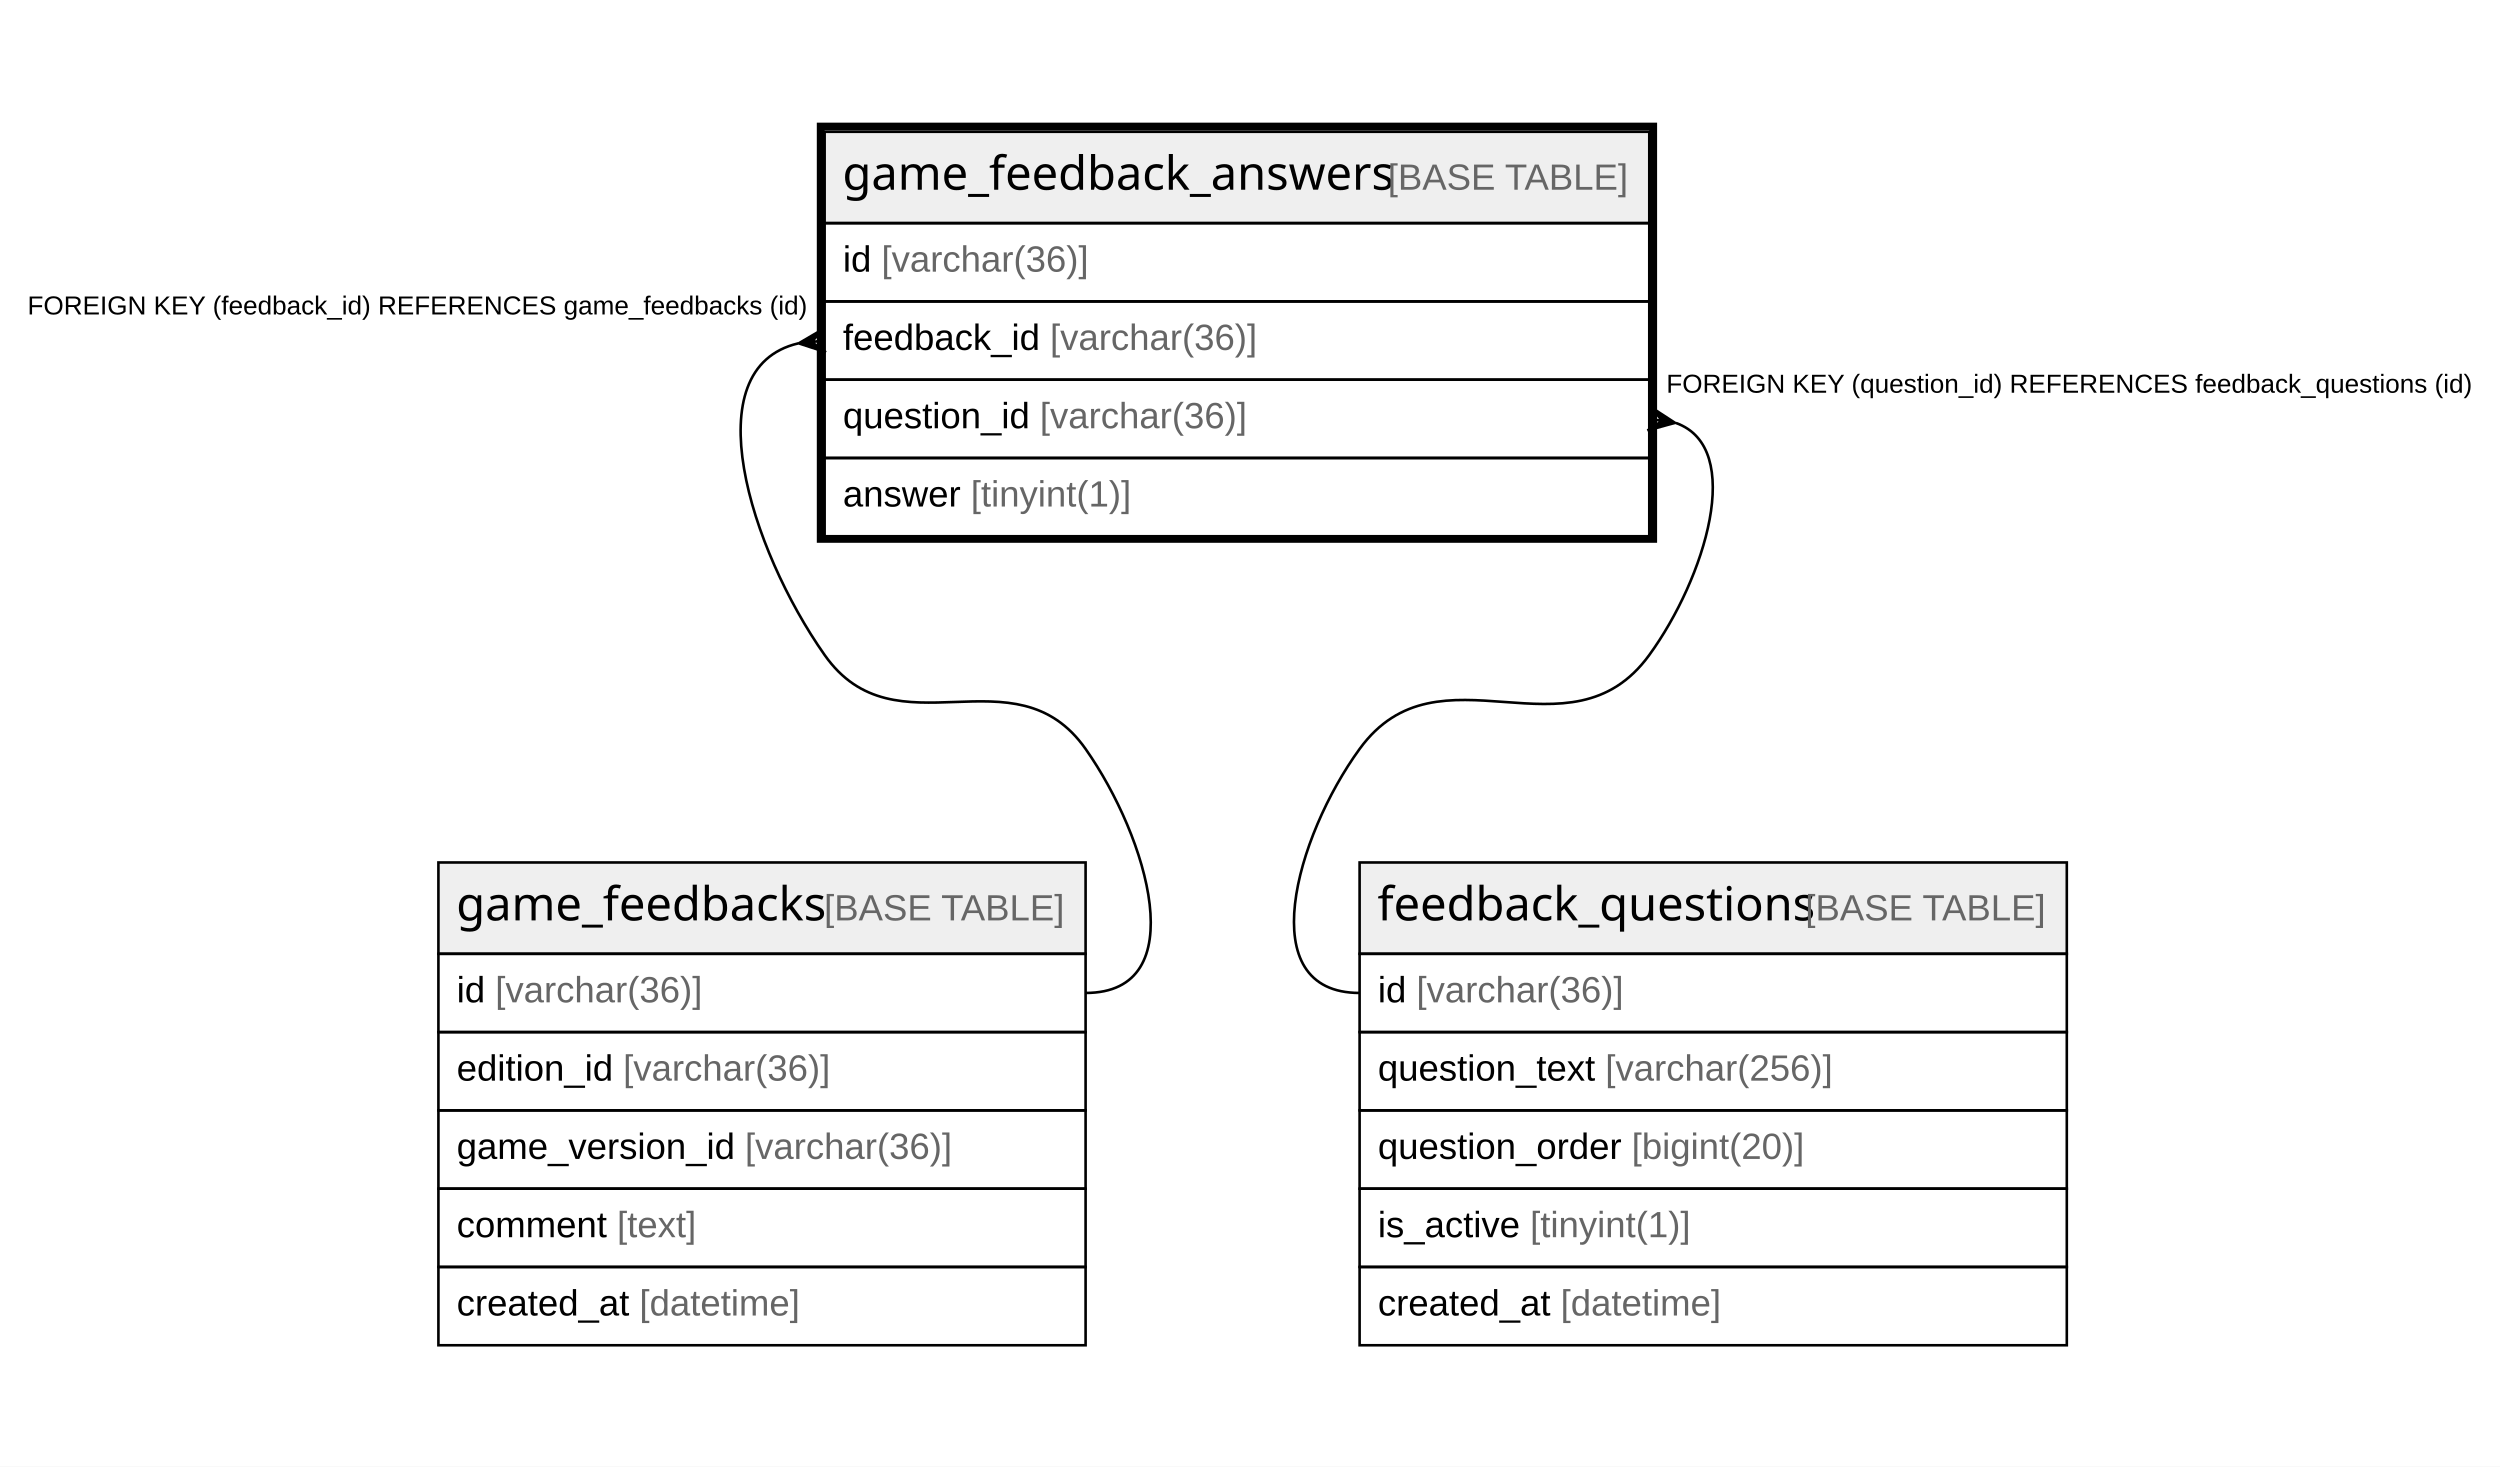
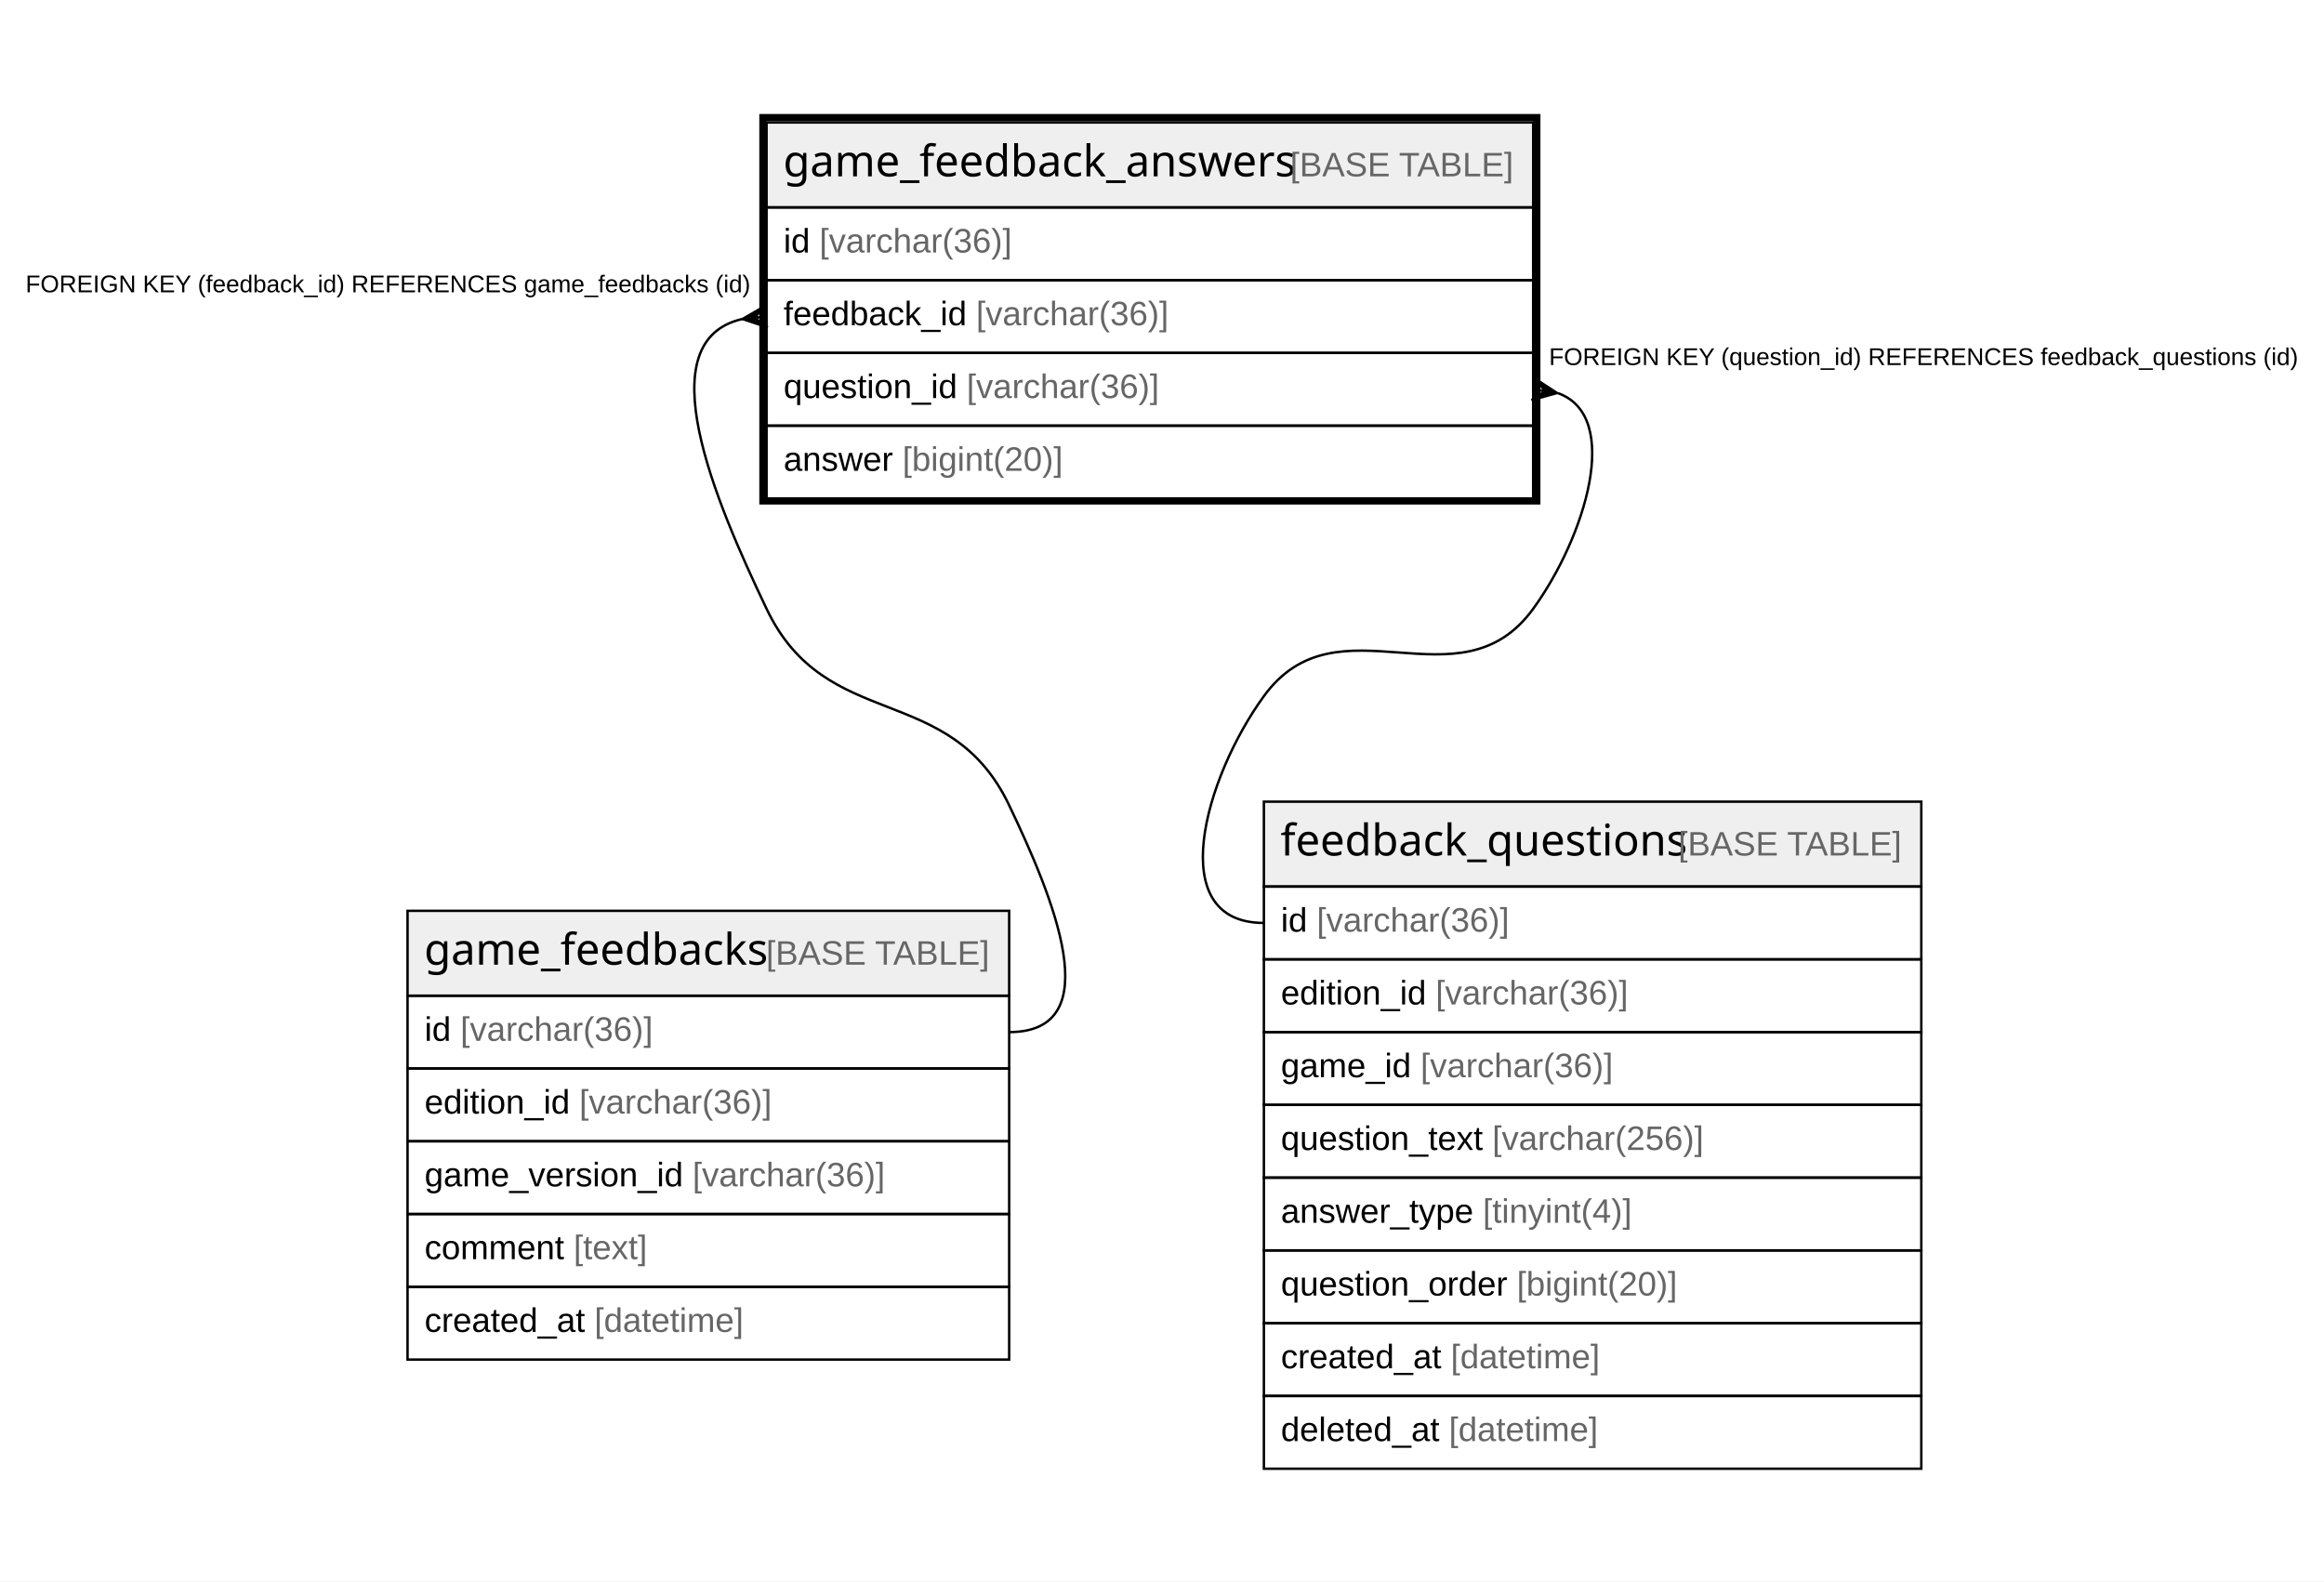
- <svg xmlns="http://www.w3.org/2000/svg" width="958pt" height="562pt" viewBox="0.00 0.00 958.00 562.00">
-   <g id="graph0" class="graph" transform="scale(1 1) rotate(0) translate(4 558)">
-     <polygon fill="#ffffff" stroke="transparent" points="-4,4 -4,-558 954,-558 954,4 -4,4" />
+ <svg xmlns="http://www.w3.org/2000/svg" width="958pt" height="652pt" viewBox="0.00 0.00 958.00 652.00">
+   <g id="graph0" class="graph" transform="scale(1 1) rotate(0) translate(4 648)">
+     <polygon fill="#ffffff" stroke="transparent" points="-4,4 -4,-648 954,-648 954,4 -4,4" />
    <g id="node1" class="node">
-       <polygon fill="#efefef" stroke="transparent" points="312,-472.5 312,-507.5 628,-507.5 628,-472.5 312,-472.5" />
-       <polygon fill="none" stroke="#000000" points="312,-472.5 312,-507.5 628,-507.5 628,-472.5 312,-472.5" />
-       <text text-anchor="start" x="318.842" y="-485.3" font-family="Arial Bold" font-size="18.00" fill="#000000">game_feedback_answers</text>
-       <text text-anchor="start" x="523.904" y="-485.3" font-family="Arial" font-size="14.00" fill="#000000"> </text>
-       <text text-anchor="start" x="527.794" y="-485.3" font-family="Arial" font-size="14.00" fill="#666666">[BASE TABLE]</text>
+       <polygon fill="#efefef" stroke="transparent" points="312,-562.5 312,-597.5 628,-597.5 628,-562.5 312,-562.5" />
+       <polygon fill="none" stroke="#000000" points="312,-562.5 312,-597.5 628,-597.5 628,-562.5 312,-562.5" />
+       <text text-anchor="start" x="318.842" y="-575.3" font-family="Arial Bold" font-size="18.00" fill="#000000">game_feedback_answers</text>
+       <text text-anchor="start" x="523.904" y="-575.3" font-family="Arial" font-size="14.00" fill="#000000"> </text>
+       <text text-anchor="start" x="527.794" y="-575.3" font-family="Arial" font-size="14.00" fill="#666666">[BASE TABLE]</text>
+       <polygon fill="none" stroke="#000000" points="312,-532.5 312,-562.5 628,-562.5 628,-532.5 312,-532.5" />
+       <text text-anchor="start" x="319" y="-543.9" font-family="Arial" font-size="14.00" fill="#000000">id </text>
+       <text text-anchor="start" x="333.78" y="-543.9" font-family="Arial" font-size="14.00" fill="#666666">[varchar(36)]</text>
+       <polygon fill="none" stroke="#000000" points="312,-502.5 312,-532.5 628,-532.5 628,-502.5 312,-502.5" />
+       <text text-anchor="start" x="319" y="-513.9" font-family="Arial" font-size="14.00" fill="#000000">feedback_id </text>
+       <text text-anchor="start" x="398.366" y="-513.9" font-family="Arial" font-size="14.00" fill="#666666">[varchar(36)]</text>
+       <polygon fill="none" stroke="#000000" points="312,-472.5 312,-502.5 628,-502.5 628,-472.5 312,-472.5" />
+       <text text-anchor="start" x="319" y="-483.9" font-family="Arial" font-size="14.00" fill="#000000">question_id </text>
+       <text text-anchor="start" x="394.473" y="-483.9" font-family="Arial" font-size="14.00" fill="#666666">[varchar(36)]</text>
      <polygon fill="none" stroke="#000000" points="312,-442.5 312,-472.5 628,-472.5 628,-442.5 312,-442.5" />
-       <text text-anchor="start" x="319" y="-453.9" font-family="Arial" font-size="14.00" fill="#000000">id </text>
-       <text text-anchor="start" x="333.78" y="-453.9" font-family="Arial" font-size="14.00" fill="#666666">[varchar(36)]</text>
-       <polygon fill="none" stroke="#000000" points="312,-412.5 312,-442.5 628,-442.5 628,-412.5 312,-412.5" />
-       <text text-anchor="start" x="319" y="-423.9" font-family="Arial" font-size="14.00" fill="#000000">feedback_id </text>
-       <text text-anchor="start" x="398.366" y="-423.9" font-family="Arial" font-size="14.00" fill="#666666">[varchar(36)]</text>
-       <polygon fill="none" stroke="#000000" points="312,-382.5 312,-412.5 628,-412.5 628,-382.5 312,-382.5" />
-       <text text-anchor="start" x="319" y="-393.9" font-family="Arial" font-size="14.00" fill="#000000">question_id </text>
-       <text text-anchor="start" x="394.473" y="-393.9" font-family="Arial" font-size="14.00" fill="#666666">[varchar(36)]</text>
-       <polygon fill="none" stroke="#000000" points="312,-352.5 312,-382.5 628,-382.5 628,-352.5 312,-352.5" />
-       <text text-anchor="start" x="319" y="-363.9" font-family="Arial" font-size="14.00" fill="#000000">answer </text>
-       <text text-anchor="start" x="368.006" y="-363.9" font-family="Arial" font-size="14.00" fill="#666666">[tinyint(1)]</text>
-       <polygon fill="none" stroke="#000000" stroke-width="3" points="310.5,-351.5 310.5,-509.5 629.5,-509.5 629.5,-351.5 310.5,-351.5" />
+       <text text-anchor="start" x="319" y="-453.9" font-family="Arial" font-size="14.00" fill="#000000">answer </text>
+       <text text-anchor="start" x="368.006" y="-453.9" font-family="Arial" font-size="14.00" fill="#666666">[bigint(20)]</text>
+       <polygon fill="none" stroke="#000000" stroke-width="3" points="310.5,-441.5 310.5,-599.5 629.5,-599.5 629.5,-441.5 310.5,-441.5" />
    </g>
    <g id="node2" class="node">
-       <polygon fill="#efefef" stroke="transparent" points="164,-192.5 164,-227.5 412,-227.5 412,-192.5 164,-192.5" />
-       <polygon fill="none" stroke="#000000" points="164,-192.5 164,-227.5 412,-227.5 412,-192.5 164,-192.5" />
-       <text text-anchor="start" x="170.848" y="-205.3" font-family="Arial Bold" font-size="18.00" fill="#000000">game_feedbacks</text>
-       <text text-anchor="start" x="307.898" y="-205.3" font-family="Arial" font-size="14.00" fill="#000000"> </text>
-       <text text-anchor="start" x="311.789" y="-205.3" font-family="Arial" font-size="14.00" fill="#666666">[BASE TABLE]</text>
-       <polygon fill="none" stroke="#000000" points="164,-162.5 164,-192.5 412,-192.5 412,-162.5 164,-162.5" />
-       <text text-anchor="start" x="171" y="-173.9" font-family="Arial" font-size="14.00" fill="#000000">id </text>
-       <text text-anchor="start" x="185.78" y="-173.9" font-family="Arial" font-size="14.00" fill="#666666">[varchar(36)]</text>
-       <polygon fill="none" stroke="#000000" points="164,-132.5 164,-162.5 412,-162.5 412,-132.5 164,-132.5" />
-       <text text-anchor="start" x="171" y="-143.9" font-family="Arial" font-size="14.00" fill="#000000">edition_id </text>
-       <text text-anchor="start" x="234.797" y="-143.9" font-family="Arial" font-size="14.00" fill="#666666">[varchar(36)]</text>
-       <polygon fill="none" stroke="#000000" points="164,-102.5 164,-132.5 412,-132.5 412,-102.5 164,-102.5" />
-       <text text-anchor="start" x="171" y="-113.9" font-family="Arial" font-size="14.00" fill="#000000">game_version_id </text>
-       <text text-anchor="start" x="281.468" y="-113.9" font-family="Arial" font-size="14.00" fill="#666666">[varchar(36)]</text>
-       <polygon fill="none" stroke="#000000" points="164,-72.5 164,-102.5 412,-102.5 412,-72.5 164,-72.5" />
-       <text text-anchor="start" x="171" y="-83.9" font-family="Arial" font-size="14.00" fill="#000000">comment </text>
-       <text text-anchor="start" x="232.45" y="-83.9" font-family="Arial" font-size="14.00" fill="#666666">[text]</text>
-       <polygon fill="none" stroke="#000000" points="164,-42.5 164,-72.5 412,-72.5 412,-42.5 164,-42.5" />
-       <text text-anchor="start" x="171" y="-53.9" font-family="Arial" font-size="14.00" fill="#000000">created_at </text>
-       <text text-anchor="start" x="241.028" y="-53.9" font-family="Arial" font-size="14.00" fill="#666666">[datetime]</text>
+       <polygon fill="#efefef" stroke="transparent" points="164,-237.5 164,-272.5 412,-272.5 412,-237.5 164,-237.5" />
+       <polygon fill="none" stroke="#000000" points="164,-237.5 164,-272.5 412,-272.5 412,-237.5 164,-237.5" />
+       <text text-anchor="start" x="170.848" y="-250.3" font-family="Arial Bold" font-size="18.00" fill="#000000">game_feedbacks</text>
+       <text text-anchor="start" x="307.898" y="-250.3" font-family="Arial" font-size="14.00" fill="#000000"> </text>
+       <text text-anchor="start" x="311.789" y="-250.3" font-family="Arial" font-size="14.00" fill="#666666">[BASE TABLE]</text>
+       <polygon fill="none" stroke="#000000" points="164,-207.5 164,-237.5 412,-237.5 412,-207.5 164,-207.5" />
+       <text text-anchor="start" x="171" y="-218.9" font-family="Arial" font-size="14.00" fill="#000000">id </text>
+       <text text-anchor="start" x="185.78" y="-218.9" font-family="Arial" font-size="14.00" fill="#666666">[varchar(36)]</text>
+       <polygon fill="none" stroke="#000000" points="164,-177.5 164,-207.5 412,-207.5 412,-177.5 164,-177.5" />
+       <text text-anchor="start" x="171" y="-188.9" font-family="Arial" font-size="14.00" fill="#000000">edition_id </text>
+       <text text-anchor="start" x="234.797" y="-188.9" font-family="Arial" font-size="14.00" fill="#666666">[varchar(36)]</text>
+       <polygon fill="none" stroke="#000000" points="164,-147.5 164,-177.5 412,-177.5 412,-147.5 164,-147.5" />
+       <text text-anchor="start" x="171" y="-158.9" font-family="Arial" font-size="14.00" fill="#000000">game_version_id </text>
+       <text text-anchor="start" x="281.468" y="-158.9" font-family="Arial" font-size="14.00" fill="#666666">[varchar(36)]</text>
+       <polygon fill="none" stroke="#000000" points="164,-117.5 164,-147.5 412,-147.5 412,-117.5 164,-117.5" />
+       <text text-anchor="start" x="171" y="-128.9" font-family="Arial" font-size="14.00" fill="#000000">comment </text>
+       <text text-anchor="start" x="232.45" y="-128.9" font-family="Arial" font-size="14.00" fill="#666666">[text]</text>
+       <polygon fill="none" stroke="#000000" points="164,-87.5 164,-117.5 412,-117.5 412,-87.5 164,-87.5" />
+       <text text-anchor="start" x="171" y="-98.9" font-family="Arial" font-size="14.00" fill="#000000">created_at </text>
+       <text text-anchor="start" x="241.028" y="-98.9" font-family="Arial" font-size="14.00" fill="#666666">[datetime]</text>
    </g>
    <g id="edge1" class="edge">
-       <path fill="none" stroke="#000000" d="M301.811,-426.401C261.685,-416.879 283.37,-347.735 312,-307 339.162,-268.353 384.838,-309.647 412,-271 435.895,-237.002 453.556,-177.5 412,-177.5" />
-       <polygon fill="#000000" stroke="#000000" points="302.058,-426.427 311.517,-431.974 307.029,-426.964 312,-427.5 312,-427.5 312,-427.5 307.029,-426.964 312.483,-423.026 302.058,-426.427 302.058,-426.427" />
-       <text text-anchor="start" x="6.535" y="-437.5" font-family="Arial" font-size="10.00" fill="#000000">FOREIGN KEY (feedback_id) REFERENCES game_feedbacks (id)</text>
+       <path fill="none" stroke="#000000" d="M301.918,-516.463C262.697,-507.47 290.568,-441.941 312,-397 336.62,-345.375 387.38,-367.625 412,-316 429.888,-278.491 453.556,-222.5 412,-222.5" />
+       <polygon fill="#000000" stroke="#000000" points="302.053,-516.477 311.54,-521.976 307.026,-516.988 312,-517.5 312,-517.5 312,-517.5 307.026,-516.988 312.46,-513.024 302.053,-516.477 302.053,-516.477" />
+       <text text-anchor="start" x="6.535" y="-527.5" font-family="Arial" font-size="10.00" fill="#000000">FOREIGN KEY (feedback_id) REFERENCES game_feedbacks (id)</text>
    </g>
    <g id="node3" class="node">
-       <polygon fill="#efefef" stroke="transparent" points="517,-192.5 517,-227.5 788,-227.5 788,-192.5 517,-192.5" />
-       <polygon fill="none" stroke="#000000" points="517,-192.5 517,-227.5 788,-227.5 788,-192.5 517,-192.5" />
-       <text text-anchor="start" x="523.84" y="-205.3" font-family="Arial Bold" font-size="18.00" fill="#000000">feedback_questions</text>
-       <text text-anchor="start" x="683.907" y="-205.3" font-family="Arial" font-size="14.00" fill="#000000"> </text>
-       <text text-anchor="start" x="687.797" y="-205.3" font-family="Arial" font-size="14.00" fill="#666666">[BASE TABLE]</text>
+       <polygon fill="#efefef" stroke="transparent" points="517,-282.5 517,-317.5 788,-317.5 788,-282.5 517,-282.5" />
+       <polygon fill="none" stroke="#000000" points="517,-282.5 517,-317.5 788,-317.5 788,-282.5 517,-282.5" />
+       <text text-anchor="start" x="523.84" y="-295.3" font-family="Arial Bold" font-size="18.00" fill="#000000">feedback_questions</text>
+       <text text-anchor="start" x="683.907" y="-295.3" font-family="Arial" font-size="14.00" fill="#000000"> </text>
+       <text text-anchor="start" x="687.797" y="-295.3" font-family="Arial" font-size="14.00" fill="#666666">[BASE TABLE]</text>
+       <polygon fill="none" stroke="#000000" points="517,-252.5 517,-282.5 788,-282.5 788,-252.5 517,-252.5" />
+       <text text-anchor="start" x="524" y="-263.9" font-family="Arial" font-size="14.00" fill="#000000">id </text>
+       <text text-anchor="start" x="538.78" y="-263.9" font-family="Arial" font-size="14.00" fill="#666666">[varchar(36)]</text>
+       <polygon fill="none" stroke="#000000" points="517,-222.5 517,-252.5 788,-252.5 788,-222.5 517,-222.5" />
+       <text text-anchor="start" x="524" y="-233.9" font-family="Arial" font-size="14.00" fill="#000000">edition_id </text>
+       <text text-anchor="start" x="587.797" y="-233.9" font-family="Arial" font-size="14.00" fill="#666666">[varchar(36)]</text>
+       <polygon fill="none" stroke="#000000" points="517,-192.5 517,-222.5 788,-222.5 788,-192.5 517,-192.5" />
+       <text text-anchor="start" x="524" y="-203.9" font-family="Arial" font-size="14.00" fill="#000000">game_id </text>
+       <text text-anchor="start" x="581.571" y="-203.9" font-family="Arial" font-size="14.00" fill="#666666">[varchar(36)]</text>
      <polygon fill="none" stroke="#000000" points="517,-162.5 517,-192.5 788,-192.5 788,-162.5 517,-162.5" />
-       <text text-anchor="start" x="524" y="-173.9" font-family="Arial" font-size="14.00" fill="#000000">id </text>
-       <text text-anchor="start" x="538.78" y="-173.9" font-family="Arial" font-size="14.00" fill="#666666">[varchar(36)]</text>
+       <text text-anchor="start" x="524" y="-173.9" font-family="Arial" font-size="14.00" fill="#000000">question_text </text>
+       <text text-anchor="start" x="611.147" y="-173.9" font-family="Arial" font-size="14.00" fill="#666666">[varchar(256)]</text>
      <polygon fill="none" stroke="#000000" points="517,-132.5 517,-162.5 788,-162.5 788,-132.5 517,-132.5" />
-       <text text-anchor="start" x="524" y="-143.9" font-family="Arial" font-size="14.00" fill="#000000">question_text </text>
-       <text text-anchor="start" x="611.147" y="-143.9" font-family="Arial" font-size="14.00" fill="#666666">[varchar(256)]</text>
+       <text text-anchor="start" x="524" y="-143.9" font-family="Arial" font-size="14.00" fill="#000000">answer_type </text>
+       <text text-anchor="start" x="607.244" y="-143.9" font-family="Arial" font-size="14.00" fill="#666666">[tinyint(4)]</text>
      <polygon fill="none" stroke="#000000" points="517,-102.5 517,-132.5 788,-132.5 788,-102.5 517,-102.5" />
      <text text-anchor="start" x="524" y="-113.9" font-family="Arial" font-size="14.00" fill="#000000">question_order </text>
      <text text-anchor="start" x="621.252" y="-113.9" font-family="Arial" font-size="14.00" fill="#666666">[bigint(20)]</text>
      <polygon fill="none" stroke="#000000" points="517,-72.5 517,-102.5 788,-102.5 788,-72.5 517,-72.5" />
-       <text text-anchor="start" x="524" y="-83.9" font-family="Arial" font-size="14.00" fill="#000000">is_active </text>
-       <text text-anchor="start" x="582.342" y="-83.9" font-family="Arial" font-size="14.00" fill="#666666">[tinyint(1)]</text>
+       <text text-anchor="start" x="524" y="-83.9" font-family="Arial" font-size="14.00" fill="#000000">created_at </text>
+       <text text-anchor="start" x="594.028" y="-83.9" font-family="Arial" font-size="14.00" fill="#666666">[datetime]</text>
      <polygon fill="none" stroke="#000000" points="517,-42.5 517,-72.5 788,-72.5 788,-42.5 517,-42.5" />
-       <text text-anchor="start" x="524" y="-53.9" font-family="Arial" font-size="14.00" fill="#000000">created_at </text>
-       <text text-anchor="start" x="594.028" y="-53.9" font-family="Arial" font-size="14.00" fill="#666666">[datetime]</text>
+       <text text-anchor="start" x="524" y="-53.9" font-family="Arial" font-size="14.00" fill="#000000">deleted_at </text>
+       <text text-anchor="start" x="593.257" y="-53.9" font-family="Arial" font-size="14.00" fill="#666666">[datetime]</text>
    </g>
    <g id="edge2" class="edge">
-       <path fill="none" stroke="#000000" d="M638.205,-395.919C664.918,-386.421 649.341,-336.357 628,-307 597.504,-265.05 547.496,-312.95 517,-271 492.565,-237.387 475.444,-177.5 517,-177.5" />
-       <polygon fill="#000000" stroke="#000000" points="637.882,-395.969 627.311,-393.053 632.941,-396.735 628,-397.5 628,-397.5 628,-397.5 632.941,-396.735 628.689,-401.947 637.882,-395.969 637.882,-395.969" />
-       <text text-anchor="start" x="634.533" y="-407.5" font-family="Arial" font-size="10.00" fill="#000000">FOREIGN KEY (question_id) REFERENCES feedback_questions (id)</text>
+       <path fill="none" stroke="#000000" d="M638.205,-485.919C664.918,-476.421 649.341,-426.357 628,-397 597.504,-355.05 547.496,-402.95 517,-361 492.565,-327.387 475.444,-267.5 517,-267.5" />
+       <polygon fill="#000000" stroke="#000000" points="637.882,-485.969 627.311,-483.053 632.941,-486.735 628,-487.5 628,-487.5 628,-487.5 632.941,-486.735 628.689,-491.947 637.882,-485.969 637.882,-485.969" />
+       <text text-anchor="start" x="634.533" y="-497.5" font-family="Arial" font-size="10.00" fill="#000000">FOREIGN KEY (question_id) REFERENCES feedback_questions (id)</text>
    </g>
  </g>
</svg>
